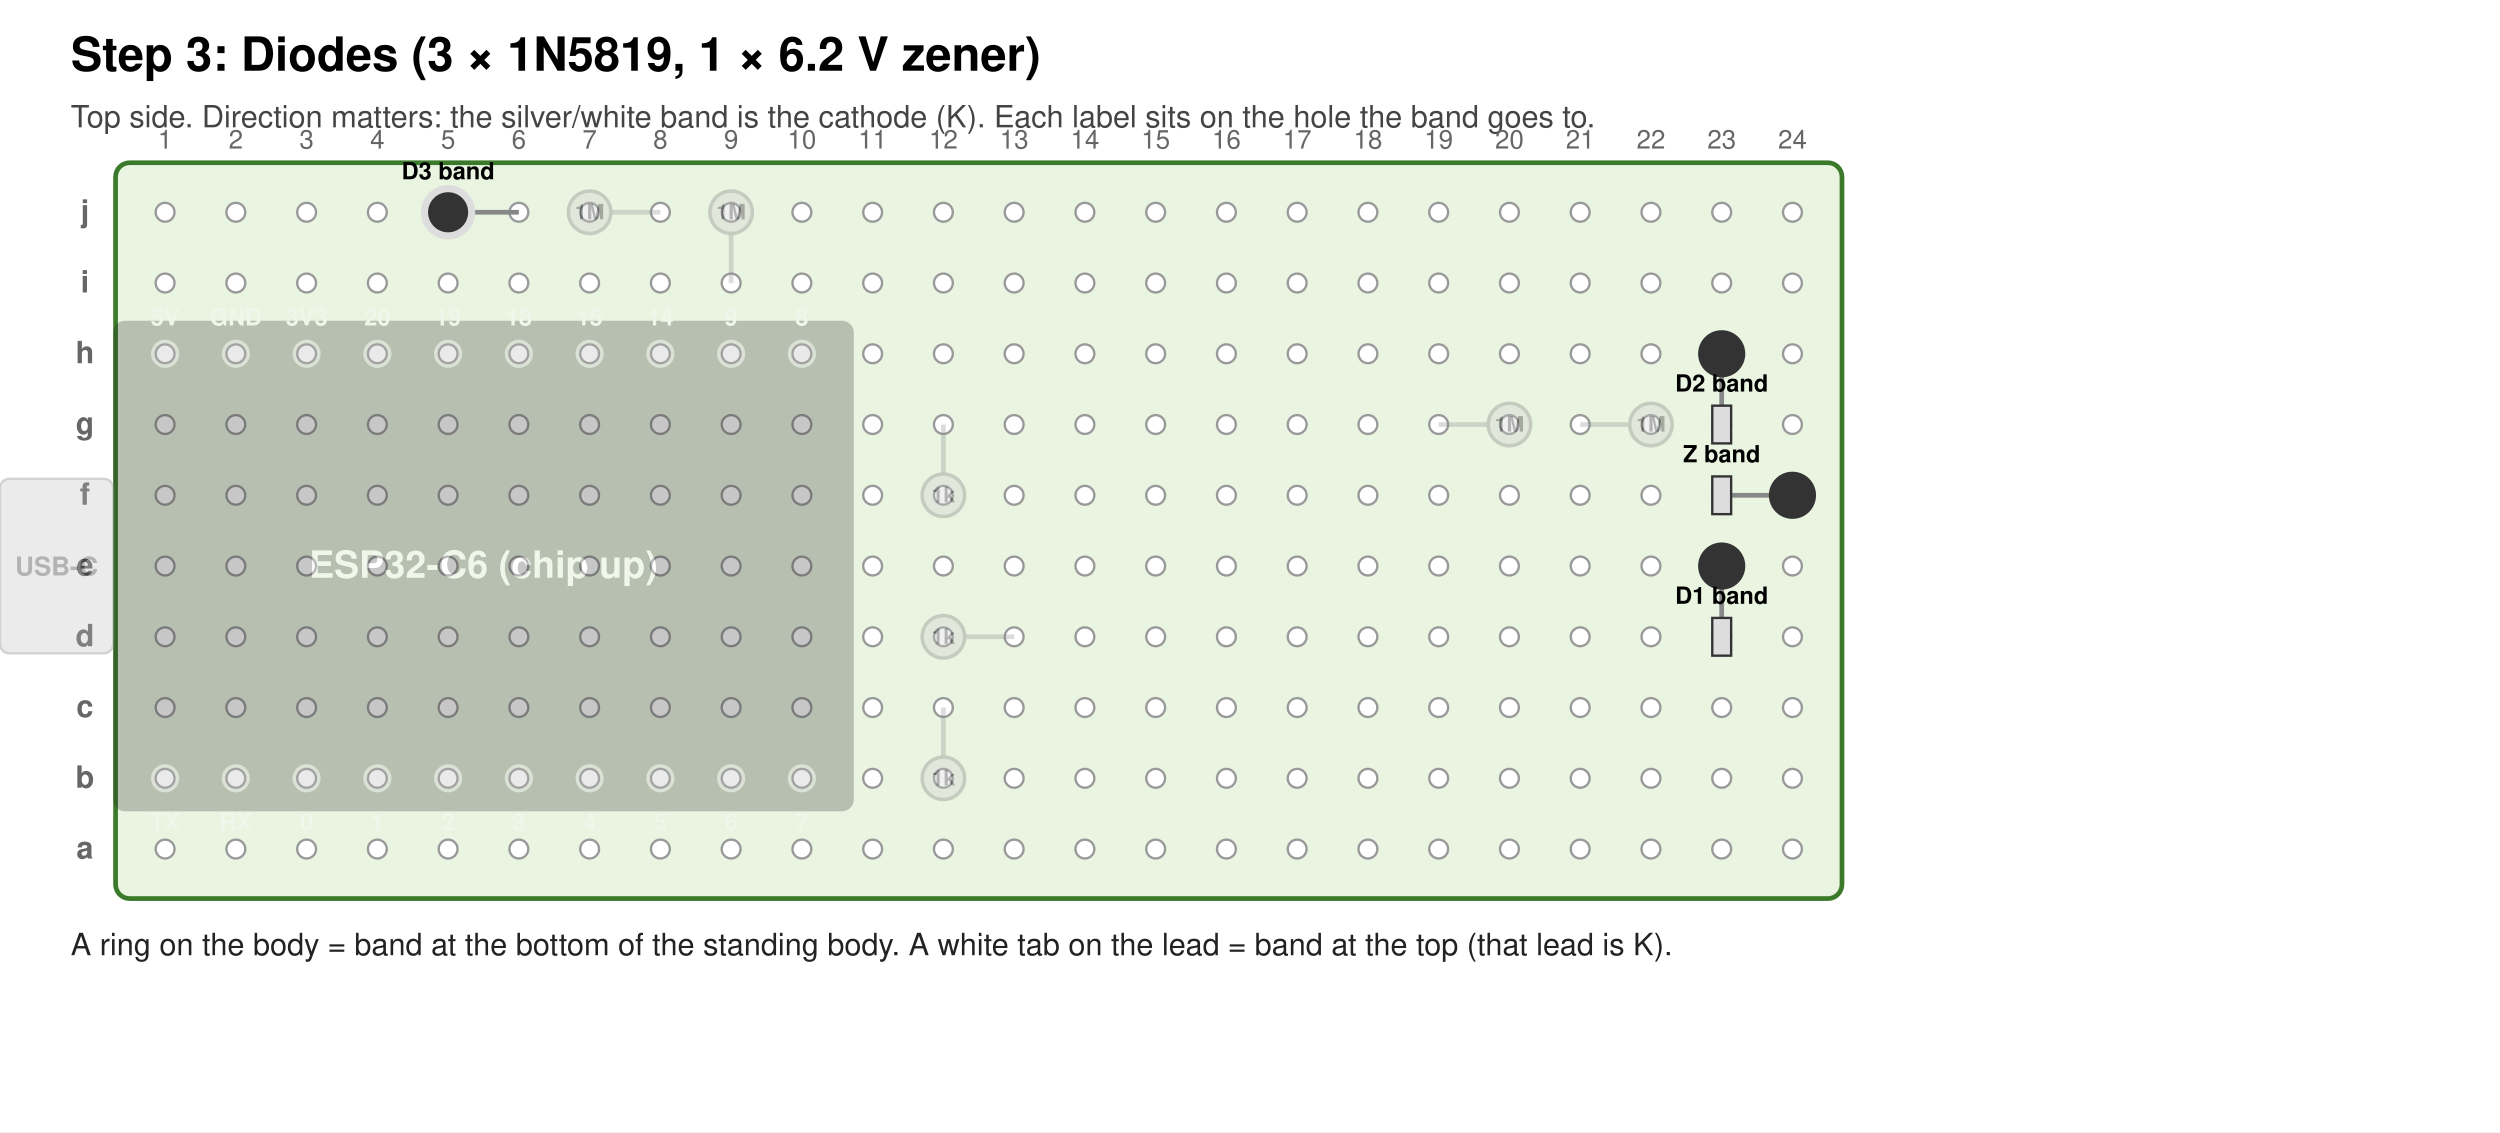
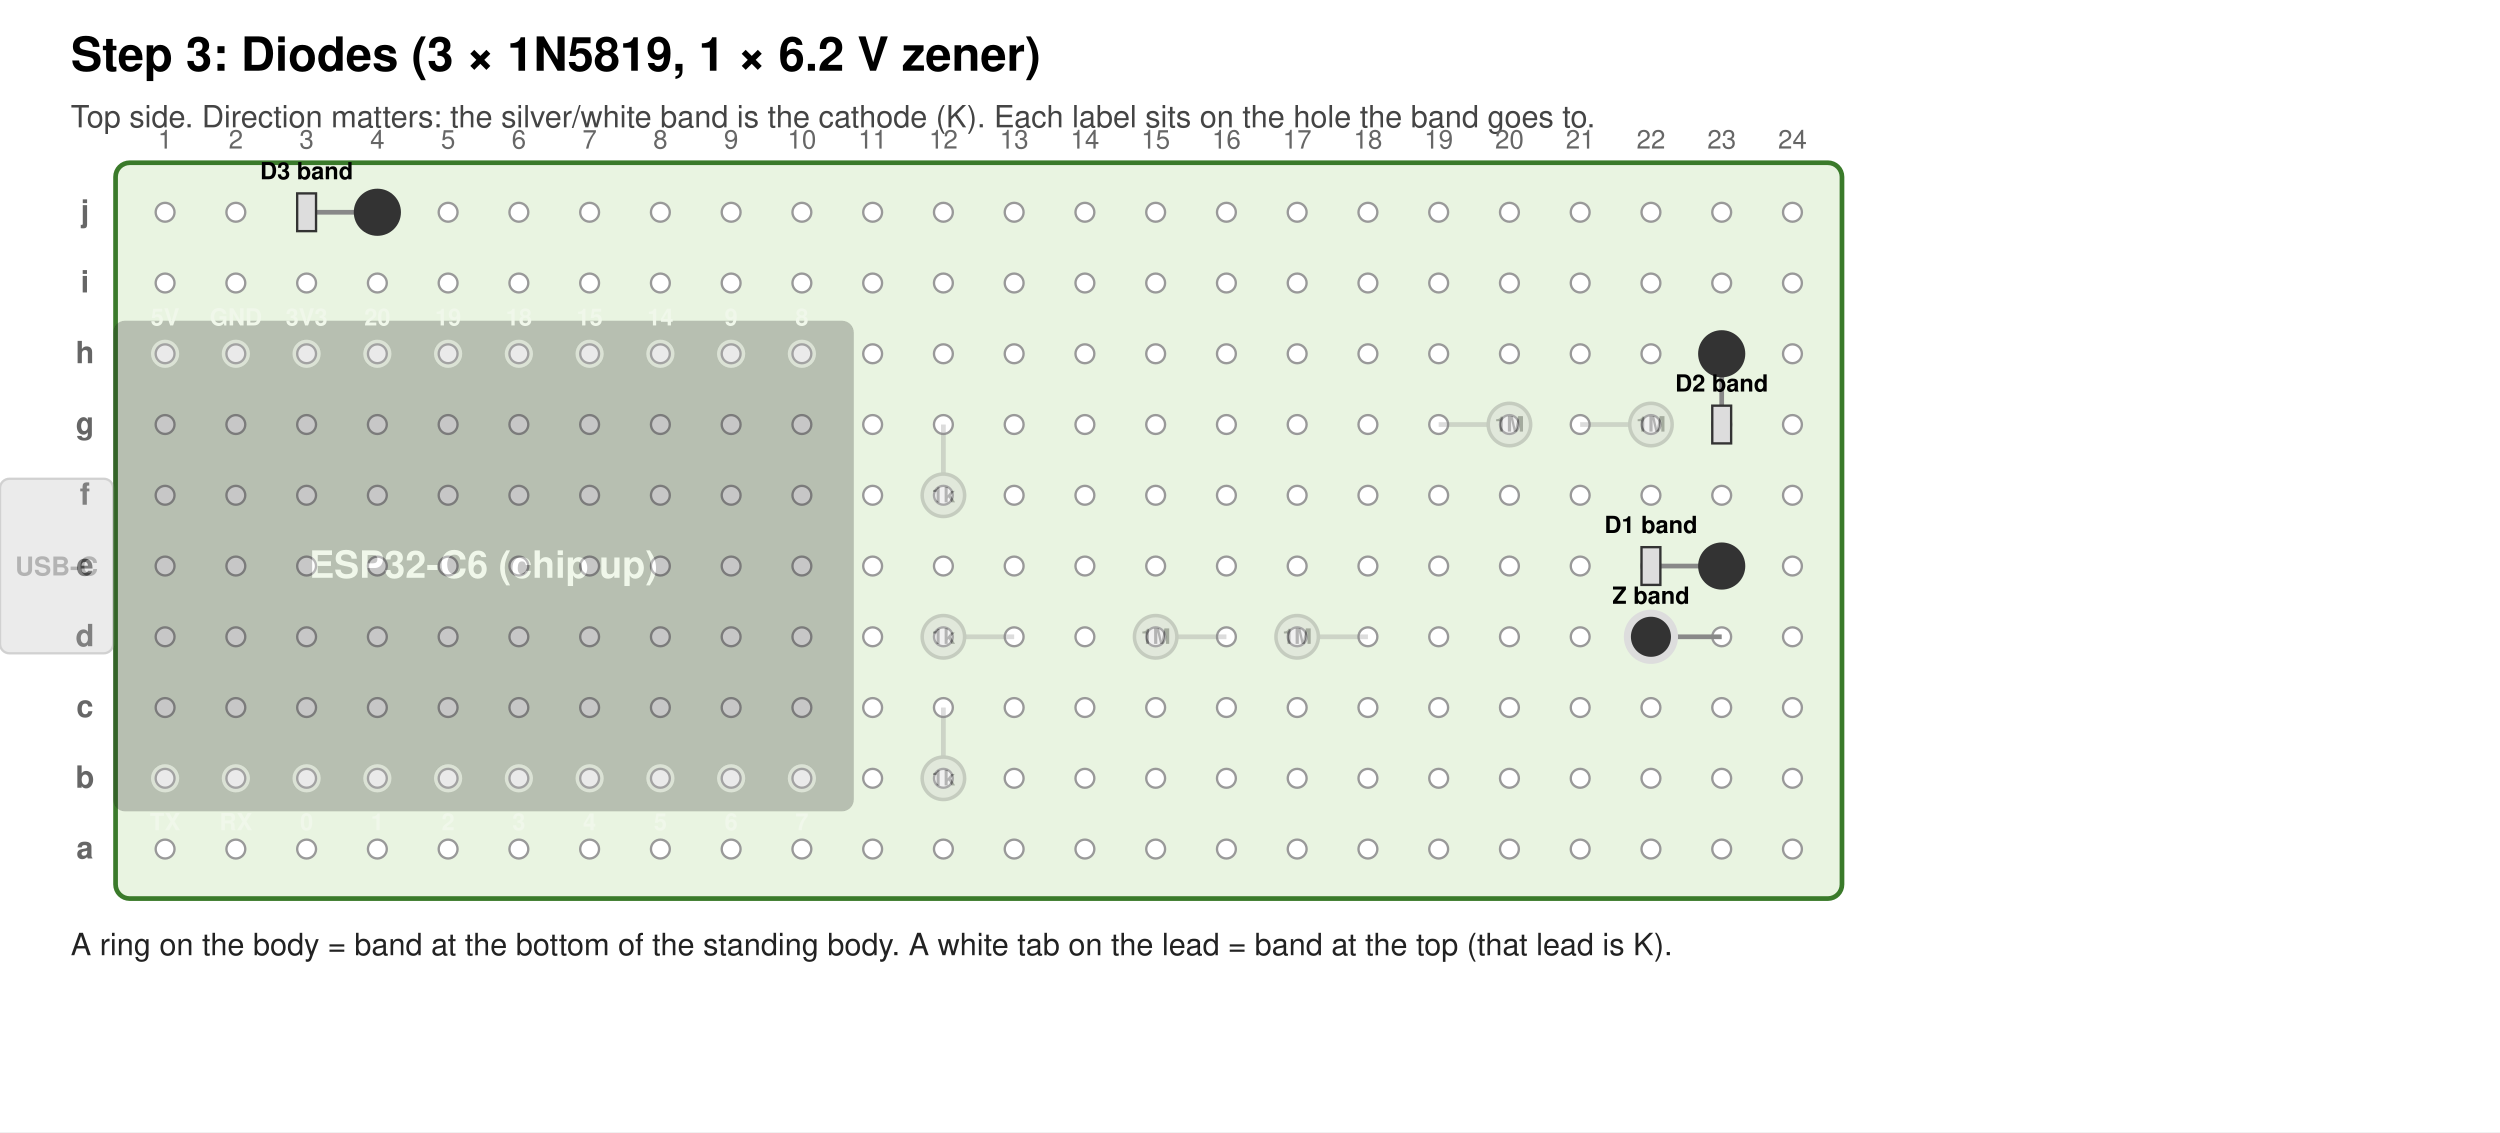
<svg xmlns="http://www.w3.org/2000/svg" width="1060" height="480" font-family="Helvetica,Arial">
  <defs>
    <filter id="mute">
      <feColorMatrix type="saturate" values="0" />
    </filter>
  </defs>
  <rect width="100%" height="100%" fill="#ffffff" />
  <text x="30" y="30" font-size="20" font-weight="bold">Step 3: Diodes (3 × 1N5819, 1 × 6.2 V zener)</text>
  <text x="30" y="54" font-size="13" fill="#444">Top side. Direction matters: the silver/white band is the cathode (K). Each label sits on the hole the band goes to.</text>
  <rect x="49" y="69" width="732" height="312" rx="6" fill="#e9f4e1" stroke="#3a7a2a" stroke-width="2" />
  <text x="70" y="63" font-size="11" fill="#666" text-anchor="middle">1</text>
  <text x="100" y="63" font-size="11" fill="#666" text-anchor="middle">2</text>
  <text x="130" y="63" font-size="11" fill="#666" text-anchor="middle">3</text>
  <text x="160" y="63" font-size="11" fill="#666" text-anchor="middle">4</text>
  <text x="190" y="63" font-size="11" fill="#666" text-anchor="middle">5</text>
  <text x="220" y="63" font-size="11" fill="#666" text-anchor="middle">6</text>
  <text x="250" y="63" font-size="11" fill="#666" text-anchor="middle">7</text>
  <text x="280" y="63" font-size="11" fill="#666" text-anchor="middle">8</text>
  <text x="310" y="63" font-size="11" fill="#666" text-anchor="middle">9</text>
  <text x="340" y="63" font-size="11" fill="#666" text-anchor="middle">10</text>
  <text x="370" y="63" font-size="11" fill="#666" text-anchor="middle">11</text>
  <text x="400" y="63" font-size="11" fill="#666" text-anchor="middle">12</text>
  <text x="430" y="63" font-size="11" fill="#666" text-anchor="middle">13</text>
  <text x="460" y="63" font-size="11" fill="#666" text-anchor="middle">14</text>
  <text x="490" y="63" font-size="11" fill="#666" text-anchor="middle">15</text>
  <text x="520" y="63" font-size="11" fill="#666" text-anchor="middle">16</text>
  <text x="550" y="63" font-size="11" fill="#666" text-anchor="middle">17</text>
  <text x="580" y="63" font-size="11" fill="#666" text-anchor="middle">18</text>
  <text x="610" y="63" font-size="11" fill="#666" text-anchor="middle">19</text>
  <text x="640" y="63" font-size="11" fill="#666" text-anchor="middle">20</text>
  <text x="670" y="63" font-size="11" fill="#666" text-anchor="middle">21</text>
  <text x="700" y="63" font-size="11" fill="#666" text-anchor="middle">22</text>
  <text x="730" y="63" font-size="11" fill="#666" text-anchor="middle">23</text>
  <text x="760" y="63" font-size="11" fill="#666" text-anchor="middle">24</text>
  <text x="36" y="364" font-size="13" font-weight="bold" fill="#666" text-anchor="middle">a</text>
  <text x="36" y="334" font-size="13" font-weight="bold" fill="#666" text-anchor="middle">b</text>
  <text x="36" y="304" font-size="13" font-weight="bold" fill="#666" text-anchor="middle">c</text>
  <text x="36" y="274" font-size="13" font-weight="bold" fill="#666" text-anchor="middle">d</text>
  <text x="36" y="244" font-size="13" font-weight="bold" fill="#666" text-anchor="middle">e</text>
  <text x="36" y="214" font-size="13" font-weight="bold" fill="#666" text-anchor="middle">f</text>
  <text x="36" y="184" font-size="13" font-weight="bold" fill="#666" text-anchor="middle">g</text>
  <text x="36" y="154" font-size="13" font-weight="bold" fill="#666" text-anchor="middle">h</text>
  <text x="36" y="124" font-size="13" font-weight="bold" fill="#666" text-anchor="middle">i</text>
  <text x="36" y="94" font-size="13" font-weight="bold" fill="#666" text-anchor="middle">j</text>
  <circle cx="70" cy="360" r="4" fill="#fff" stroke="#999" />
  <circle cx="70" cy="330" r="4" fill="#fff" stroke="#999" />
  <circle cx="70" cy="300" r="4" fill="#fff" stroke="#999" />
  <circle cx="70" cy="270" r="4" fill="#fff" stroke="#999" />
  <circle cx="70" cy="240" r="4" fill="#fff" stroke="#999" />
  <circle cx="70" cy="210" r="4" fill="#fff" stroke="#999" />
  <circle cx="70" cy="180" r="4" fill="#fff" stroke="#999" />
  <circle cx="70" cy="150" r="4" fill="#fff" stroke="#999" />
  <circle cx="70" cy="120" r="4" fill="#fff" stroke="#999" />
  <circle cx="70" cy="90" r="4" fill="#fff" stroke="#999" />
  <circle cx="100" cy="360" r="4" fill="#fff" stroke="#999" />
  <circle cx="100" cy="330" r="4" fill="#fff" stroke="#999" />
  <circle cx="100" cy="300" r="4" fill="#fff" stroke="#999" />
  <circle cx="100" cy="270" r="4" fill="#fff" stroke="#999" />
  <circle cx="100" cy="240" r="4" fill="#fff" stroke="#999" />
  <circle cx="100" cy="210" r="4" fill="#fff" stroke="#999" />
  <circle cx="100" cy="180" r="4" fill="#fff" stroke="#999" />
  <circle cx="100" cy="150" r="4" fill="#fff" stroke="#999" />
  <circle cx="100" cy="120" r="4" fill="#fff" stroke="#999" />
  <circle cx="100" cy="90" r="4" fill="#fff" stroke="#999" />
  <circle cx="130" cy="360" r="4" fill="#fff" stroke="#999" />
  <circle cx="130" cy="330" r="4" fill="#fff" stroke="#999" />
  <circle cx="130" cy="300" r="4" fill="#fff" stroke="#999" />
  <circle cx="130" cy="270" r="4" fill="#fff" stroke="#999" />
  <circle cx="130" cy="240" r="4" fill="#fff" stroke="#999" />
  <circle cx="130" cy="210" r="4" fill="#fff" stroke="#999" />
  <circle cx="130" cy="180" r="4" fill="#fff" stroke="#999" />
  <circle cx="130" cy="150" r="4" fill="#fff" stroke="#999" />
  <circle cx="130" cy="120" r="4" fill="#fff" stroke="#999" />
  <circle cx="130" cy="90" r="4" fill="#fff" stroke="#999" />
  <circle cx="160" cy="360" r="4" fill="#fff" stroke="#999" />
  <circle cx="160" cy="330" r="4" fill="#fff" stroke="#999" />
  <circle cx="160" cy="300" r="4" fill="#fff" stroke="#999" />
  <circle cx="160" cy="270" r="4" fill="#fff" stroke="#999" />
  <circle cx="160" cy="240" r="4" fill="#fff" stroke="#999" />
  <circle cx="160" cy="210" r="4" fill="#fff" stroke="#999" />
  <circle cx="160" cy="180" r="4" fill="#fff" stroke="#999" />
  <circle cx="160" cy="150" r="4" fill="#fff" stroke="#999" />
  <circle cx="160" cy="120" r="4" fill="#fff" stroke="#999" />
  <circle cx="160" cy="90" r="4" fill="#fff" stroke="#999" />
  <circle cx="190" cy="360" r="4" fill="#fff" stroke="#999" />
  <circle cx="190" cy="330" r="4" fill="#fff" stroke="#999" />
  <circle cx="190" cy="300" r="4" fill="#fff" stroke="#999" />
  <circle cx="190" cy="270" r="4" fill="#fff" stroke="#999" />
  <circle cx="190" cy="240" r="4" fill="#fff" stroke="#999" />
  <circle cx="190" cy="210" r="4" fill="#fff" stroke="#999" />
  <circle cx="190" cy="180" r="4" fill="#fff" stroke="#999" />
  <circle cx="190" cy="150" r="4" fill="#fff" stroke="#999" />
  <circle cx="190" cy="120" r="4" fill="#fff" stroke="#999" />
  <circle cx="190" cy="90" r="4" fill="#fff" stroke="#999" />
  <circle cx="220" cy="360" r="4" fill="#fff" stroke="#999" />
  <circle cx="220" cy="330" r="4" fill="#fff" stroke="#999" />
  <circle cx="220" cy="300" r="4" fill="#fff" stroke="#999" />
  <circle cx="220" cy="270" r="4" fill="#fff" stroke="#999" />
  <circle cx="220" cy="240" r="4" fill="#fff" stroke="#999" />
  <circle cx="220" cy="210" r="4" fill="#fff" stroke="#999" />
  <circle cx="220" cy="180" r="4" fill="#fff" stroke="#999" />
  <circle cx="220" cy="150" r="4" fill="#fff" stroke="#999" />
  <circle cx="220" cy="120" r="4" fill="#fff" stroke="#999" />
  <circle cx="220" cy="90" r="4" fill="#fff" stroke="#999" />
  <circle cx="250" cy="360" r="4" fill="#fff" stroke="#999" />
  <circle cx="250" cy="330" r="4" fill="#fff" stroke="#999" />
  <circle cx="250" cy="300" r="4" fill="#fff" stroke="#999" />
  <circle cx="250" cy="270" r="4" fill="#fff" stroke="#999" />
  <circle cx="250" cy="240" r="4" fill="#fff" stroke="#999" />
  <circle cx="250" cy="210" r="4" fill="#fff" stroke="#999" />
  <circle cx="250" cy="180" r="4" fill="#fff" stroke="#999" />
  <circle cx="250" cy="150" r="4" fill="#fff" stroke="#999" />
  <circle cx="250" cy="120" r="4" fill="#fff" stroke="#999" />
  <circle cx="250" cy="90" r="4" fill="#fff" stroke="#999" />
  <circle cx="280" cy="360" r="4" fill="#fff" stroke="#999" />
  <circle cx="280" cy="330" r="4" fill="#fff" stroke="#999" />
  <circle cx="280" cy="300" r="4" fill="#fff" stroke="#999" />
  <circle cx="280" cy="270" r="4" fill="#fff" stroke="#999" />
  <circle cx="280" cy="240" r="4" fill="#fff" stroke="#999" />
  <circle cx="280" cy="210" r="4" fill="#fff" stroke="#999" />
  <circle cx="280" cy="180" r="4" fill="#fff" stroke="#999" />
  <circle cx="280" cy="150" r="4" fill="#fff" stroke="#999" />
  <circle cx="280" cy="120" r="4" fill="#fff" stroke="#999" />
  <circle cx="280" cy="90" r="4" fill="#fff" stroke="#999" />
  <circle cx="310" cy="360" r="4" fill="#fff" stroke="#999" />
  <circle cx="310" cy="330" r="4" fill="#fff" stroke="#999" />
  <circle cx="310" cy="300" r="4" fill="#fff" stroke="#999" />
  <circle cx="310" cy="270" r="4" fill="#fff" stroke="#999" />
  <circle cx="310" cy="240" r="4" fill="#fff" stroke="#999" />
  <circle cx="310" cy="210" r="4" fill="#fff" stroke="#999" />
  <circle cx="310" cy="180" r="4" fill="#fff" stroke="#999" />
  <circle cx="310" cy="150" r="4" fill="#fff" stroke="#999" />
  <circle cx="310" cy="120" r="4" fill="#fff" stroke="#999" />
  <circle cx="310" cy="90" r="4" fill="#fff" stroke="#999" />
  <circle cx="340" cy="360" r="4" fill="#fff" stroke="#999" />
  <circle cx="340" cy="330" r="4" fill="#fff" stroke="#999" />
  <circle cx="340" cy="300" r="4" fill="#fff" stroke="#999" />
  <circle cx="340" cy="270" r="4" fill="#fff" stroke="#999" />
  <circle cx="340" cy="240" r="4" fill="#fff" stroke="#999" />
  <circle cx="340" cy="210" r="4" fill="#fff" stroke="#999" />
  <circle cx="340" cy="180" r="4" fill="#fff" stroke="#999" />
  <circle cx="340" cy="150" r="4" fill="#fff" stroke="#999" />
  <circle cx="340" cy="120" r="4" fill="#fff" stroke="#999" />
  <circle cx="340" cy="90" r="4" fill="#fff" stroke="#999" />
  <circle cx="370" cy="360" r="4" fill="#fff" stroke="#999" />
  <circle cx="370" cy="330" r="4" fill="#fff" stroke="#999" />
  <circle cx="370" cy="300" r="4" fill="#fff" stroke="#999" />
  <circle cx="370" cy="270" r="4" fill="#fff" stroke="#999" />
  <circle cx="370" cy="240" r="4" fill="#fff" stroke="#999" />
  <circle cx="370" cy="210" r="4" fill="#fff" stroke="#999" />
  <circle cx="370" cy="180" r="4" fill="#fff" stroke="#999" />
  <circle cx="370" cy="150" r="4" fill="#fff" stroke="#999" />
  <circle cx="370" cy="120" r="4" fill="#fff" stroke="#999" />
  <circle cx="370" cy="90" r="4" fill="#fff" stroke="#999" />
  <circle cx="400" cy="360" r="4" fill="#fff" stroke="#999" />
  <circle cx="400" cy="330" r="4" fill="#fff" stroke="#999" />
  <circle cx="400" cy="300" r="4" fill="#fff" stroke="#999" />
  <circle cx="400" cy="270" r="4" fill="#fff" stroke="#999" />
  <circle cx="400" cy="240" r="4" fill="#fff" stroke="#999" />
  <circle cx="400" cy="210" r="4" fill="#fff" stroke="#999" />
  <circle cx="400" cy="180" r="4" fill="#fff" stroke="#999" />
  <circle cx="400" cy="150" r="4" fill="#fff" stroke="#999" />
  <circle cx="400" cy="120" r="4" fill="#fff" stroke="#999" />
  <circle cx="400" cy="90" r="4" fill="#fff" stroke="#999" />
  <circle cx="430" cy="360" r="4" fill="#fff" stroke="#999" />
  <circle cx="430" cy="330" r="4" fill="#fff" stroke="#999" />
  <circle cx="430" cy="300" r="4" fill="#fff" stroke="#999" />
  <circle cx="430" cy="270" r="4" fill="#fff" stroke="#999" />
  <circle cx="430" cy="240" r="4" fill="#fff" stroke="#999" />
  <circle cx="430" cy="210" r="4" fill="#fff" stroke="#999" />
  <circle cx="430" cy="180" r="4" fill="#fff" stroke="#999" />
  <circle cx="430" cy="150" r="4" fill="#fff" stroke="#999" />
  <circle cx="430" cy="120" r="4" fill="#fff" stroke="#999" />
  <circle cx="430" cy="90" r="4" fill="#fff" stroke="#999" />
  <circle cx="460" cy="360" r="4" fill="#fff" stroke="#999" />
  <circle cx="460" cy="330" r="4" fill="#fff" stroke="#999" />
  <circle cx="460" cy="300" r="4" fill="#fff" stroke="#999" />
  <circle cx="460" cy="270" r="4" fill="#fff" stroke="#999" />
  <circle cx="460" cy="240" r="4" fill="#fff" stroke="#999" />
  <circle cx="460" cy="210" r="4" fill="#fff" stroke="#999" />
  <circle cx="460" cy="180" r="4" fill="#fff" stroke="#999" />
  <circle cx="460" cy="150" r="4" fill="#fff" stroke="#999" />
  <circle cx="460" cy="120" r="4" fill="#fff" stroke="#999" />
  <circle cx="460" cy="90" r="4" fill="#fff" stroke="#999" />
  <circle cx="490" cy="360" r="4" fill="#fff" stroke="#999" />
  <circle cx="490" cy="330" r="4" fill="#fff" stroke="#999" />
  <circle cx="490" cy="300" r="4" fill="#fff" stroke="#999" />
  <circle cx="490" cy="270" r="4" fill="#fff" stroke="#999" />
  <circle cx="490" cy="240" r="4" fill="#fff" stroke="#999" />
  <circle cx="490" cy="210" r="4" fill="#fff" stroke="#999" />
  <circle cx="490" cy="180" r="4" fill="#fff" stroke="#999" />
  <circle cx="490" cy="150" r="4" fill="#fff" stroke="#999" />
  <circle cx="490" cy="120" r="4" fill="#fff" stroke="#999" />
  <circle cx="490" cy="90" r="4" fill="#fff" stroke="#999" />
  <circle cx="520" cy="360" r="4" fill="#fff" stroke="#999" />
  <circle cx="520" cy="330" r="4" fill="#fff" stroke="#999" />
  <circle cx="520" cy="300" r="4" fill="#fff" stroke="#999" />
  <circle cx="520" cy="270" r="4" fill="#fff" stroke="#999" />
  <circle cx="520" cy="240" r="4" fill="#fff" stroke="#999" />
  <circle cx="520" cy="210" r="4" fill="#fff" stroke="#999" />
  <circle cx="520" cy="180" r="4" fill="#fff" stroke="#999" />
  <circle cx="520" cy="150" r="4" fill="#fff" stroke="#999" />
  <circle cx="520" cy="120" r="4" fill="#fff" stroke="#999" />
  <circle cx="520" cy="90" r="4" fill="#fff" stroke="#999" />
  <circle cx="550" cy="360" r="4" fill="#fff" stroke="#999" />
  <circle cx="550" cy="330" r="4" fill="#fff" stroke="#999" />
  <circle cx="550" cy="300" r="4" fill="#fff" stroke="#999" />
  <circle cx="550" cy="270" r="4" fill="#fff" stroke="#999" />
  <circle cx="550" cy="240" r="4" fill="#fff" stroke="#999" />
  <circle cx="550" cy="210" r="4" fill="#fff" stroke="#999" />
  <circle cx="550" cy="180" r="4" fill="#fff" stroke="#999" />
  <circle cx="550" cy="150" r="4" fill="#fff" stroke="#999" />
  <circle cx="550" cy="120" r="4" fill="#fff" stroke="#999" />
  <circle cx="550" cy="90" r="4" fill="#fff" stroke="#999" />
  <circle cx="580" cy="360" r="4" fill="#fff" stroke="#999" />
  <circle cx="580" cy="330" r="4" fill="#fff" stroke="#999" />
  <circle cx="580" cy="300" r="4" fill="#fff" stroke="#999" />
  <circle cx="580" cy="270" r="4" fill="#fff" stroke="#999" />
  <circle cx="580" cy="240" r="4" fill="#fff" stroke="#999" />
  <circle cx="580" cy="210" r="4" fill="#fff" stroke="#999" />
  <circle cx="580" cy="180" r="4" fill="#fff" stroke="#999" />
  <circle cx="580" cy="150" r="4" fill="#fff" stroke="#999" />
  <circle cx="580" cy="120" r="4" fill="#fff" stroke="#999" />
  <circle cx="580" cy="90" r="4" fill="#fff" stroke="#999" />
  <circle cx="610" cy="360" r="4" fill="#fff" stroke="#999" />
  <circle cx="610" cy="330" r="4" fill="#fff" stroke="#999" />
  <circle cx="610" cy="300" r="4" fill="#fff" stroke="#999" />
  <circle cx="610" cy="270" r="4" fill="#fff" stroke="#999" />
  <circle cx="610" cy="240" r="4" fill="#fff" stroke="#999" />
  <circle cx="610" cy="210" r="4" fill="#fff" stroke="#999" />
  <circle cx="610" cy="180" r="4" fill="#fff" stroke="#999" />
  <circle cx="610" cy="150" r="4" fill="#fff" stroke="#999" />
  <circle cx="610" cy="120" r="4" fill="#fff" stroke="#999" />
  <circle cx="610" cy="90" r="4" fill="#fff" stroke="#999" />
  <circle cx="640" cy="360" r="4" fill="#fff" stroke="#999" />
  <circle cx="640" cy="330" r="4" fill="#fff" stroke="#999" />
  <circle cx="640" cy="300" r="4" fill="#fff" stroke="#999" />
  <circle cx="640" cy="270" r="4" fill="#fff" stroke="#999" />
  <circle cx="640" cy="240" r="4" fill="#fff" stroke="#999" />
  <circle cx="640" cy="210" r="4" fill="#fff" stroke="#999" />
  <circle cx="640" cy="180" r="4" fill="#fff" stroke="#999" />
  <circle cx="640" cy="150" r="4" fill="#fff" stroke="#999" />
  <circle cx="640" cy="120" r="4" fill="#fff" stroke="#999" />
  <circle cx="640" cy="90" r="4" fill="#fff" stroke="#999" />
  <circle cx="670" cy="360" r="4" fill="#fff" stroke="#999" />
  <circle cx="670" cy="330" r="4" fill="#fff" stroke="#999" />
  <circle cx="670" cy="300" r="4" fill="#fff" stroke="#999" />
  <circle cx="670" cy="270" r="4" fill="#fff" stroke="#999" />
  <circle cx="670" cy="240" r="4" fill="#fff" stroke="#999" />
  <circle cx="670" cy="210" r="4" fill="#fff" stroke="#999" />
  <circle cx="670" cy="180" r="4" fill="#fff" stroke="#999" />
  <circle cx="670" cy="150" r="4" fill="#fff" stroke="#999" />
  <circle cx="670" cy="120" r="4" fill="#fff" stroke="#999" />
  <circle cx="670" cy="90" r="4" fill="#fff" stroke="#999" />
  <circle cx="700" cy="360" r="4" fill="#fff" stroke="#999" />
  <circle cx="700" cy="330" r="4" fill="#fff" stroke="#999" />
  <circle cx="700" cy="300" r="4" fill="#fff" stroke="#999" />
  <circle cx="700" cy="270" r="4" fill="#fff" stroke="#999" />
  <circle cx="700" cy="240" r="4" fill="#fff" stroke="#999" />
  <circle cx="700" cy="210" r="4" fill="#fff" stroke="#999" />
  <circle cx="700" cy="180" r="4" fill="#fff" stroke="#999" />
  <circle cx="700" cy="150" r="4" fill="#fff" stroke="#999" />
  <circle cx="700" cy="120" r="4" fill="#fff" stroke="#999" />
  <circle cx="700" cy="90" r="4" fill="#fff" stroke="#999" />
  <circle cx="730" cy="360" r="4" fill="#fff" stroke="#999" />
  <circle cx="730" cy="330" r="4" fill="#fff" stroke="#999" />
  <circle cx="730" cy="300" r="4" fill="#fff" stroke="#999" />
  <circle cx="730" cy="270" r="4" fill="#fff" stroke="#999" />
  <circle cx="730" cy="240" r="4" fill="#fff" stroke="#999" />
  <circle cx="730" cy="210" r="4" fill="#fff" stroke="#999" />
  <circle cx="730" cy="180" r="4" fill="#fff" stroke="#999" />
  <circle cx="730" cy="150" r="4" fill="#fff" stroke="#999" />
  <circle cx="730" cy="120" r="4" fill="#fff" stroke="#999" />
  <circle cx="730" cy="90" r="4" fill="#fff" stroke="#999" />
  <circle cx="760" cy="360" r="4" fill="#fff" stroke="#999" />
  <circle cx="760" cy="330" r="4" fill="#fff" stroke="#999" />
  <circle cx="760" cy="300" r="4" fill="#fff" stroke="#999" />
  <circle cx="760" cy="270" r="4" fill="#fff" stroke="#999" />
  <circle cx="760" cy="240" r="4" fill="#fff" stroke="#999" />
  <circle cx="760" cy="210" r="4" fill="#fff" stroke="#999" />
  <circle cx="760" cy="180" r="4" fill="#fff" stroke="#999" />
  <circle cx="760" cy="150" r="4" fill="#fff" stroke="#999" />
  <circle cx="760" cy="120" r="4" fill="#fff" stroke="#999" />
  <circle cx="760" cy="90" r="4" fill="#fff" stroke="#999" />
  <g filter="url(#mute)" opacity="0.3">
    <rect x="48" y="136" width="314" height="208" rx="5" fill="#1b1b1b" opacity="0.85" />
    <rect x="0" y="203" width="48" height="74" rx="4" fill="#bbb" stroke="#666" />
    <text x="24" y="244" font-size="11" text-anchor="middle" font-weight="bold">USB-C</text>
    <circle cx="70" cy="330" r="6" fill="#e0b040" />
    <text x="70" y="352" font-size="10" fill="#fff" text-anchor="middle" font-weight="bold">TX</text>
    <circle cx="100" cy="330" r="6" fill="#e0b040" />
    <text x="100" y="352" font-size="10" fill="#fff" text-anchor="middle" font-weight="bold">RX</text>
    <circle cx="130" cy="330" r="6" fill="#e0b040" />
    <text x="130" y="352" font-size="10" fill="#fff" text-anchor="middle" font-weight="bold">0</text>
    <circle cx="160" cy="330" r="6" fill="#e0b040" />
    <text x="160" y="352" font-size="10" fill="#fff" text-anchor="middle" font-weight="bold">1</text>
    <circle cx="190" cy="330" r="6" fill="#e0b040" />
    <text x="190" y="352" font-size="10" fill="#fff" text-anchor="middle" font-weight="bold">2</text>
    <circle cx="220" cy="330" r="6" fill="#e0b040" />
    <text x="220" y="352" font-size="10" fill="#fff" text-anchor="middle" font-weight="bold">3</text>
    <circle cx="250" cy="330" r="6" fill="#e0b040" />
    <text x="250" y="352" font-size="10" fill="#fff" text-anchor="middle" font-weight="bold">4</text>
    <circle cx="280" cy="330" r="6" fill="#e0b040" />
    <text x="280" y="352" font-size="10" fill="#fff" text-anchor="middle" font-weight="bold">5</text>
    <circle cx="310" cy="330" r="6" fill="#e0b040" />
    <text x="310" y="352" font-size="10" fill="#fff" text-anchor="middle" font-weight="bold">6</text>
    <circle cx="340" cy="330" r="6" fill="#e0b040" />
    <text x="340" y="352" font-size="10" fill="#fff" text-anchor="middle" font-weight="bold">7</text>
    <circle cx="70" cy="150" r="6" fill="#e0b040" />
    <text x="70" y="138" font-size="10" fill="#fff" text-anchor="middle" font-weight="bold">5V</text>
    <circle cx="100" cy="150" r="6" fill="#e0b040" />
    <text x="100" y="138" font-size="10" fill="#fff" text-anchor="middle" font-weight="bold">GND</text>
    <circle cx="130" cy="150" r="6" fill="#e0b040" />
    <text x="130" y="138" font-size="10" fill="#fff" text-anchor="middle" font-weight="bold">3V3</text>
    <circle cx="160" cy="150" r="6" fill="#e0b040" />
    <text x="160" y="138" font-size="10" fill="#fff" text-anchor="middle" font-weight="bold">20</text>
    <circle cx="190" cy="150" r="6" fill="#e0b040" />
    <text x="190" y="138" font-size="10" fill="#fff" text-anchor="middle" font-weight="bold">19</text>
    <circle cx="220" cy="150" r="6" fill="#e0b040" />
    <text x="220" y="138" font-size="10" fill="#fff" text-anchor="middle" font-weight="bold">18</text>
    <circle cx="250" cy="150" r="6" fill="#e0b040" />
    <text x="250" y="138" font-size="10" fill="#fff" text-anchor="middle" font-weight="bold">15</text>
    <circle cx="280" cy="150" r="6" fill="#e0b040" />
    <text x="280" y="138" font-size="10" fill="#fff" text-anchor="middle" font-weight="bold">14</text>
    <circle cx="310" cy="150" r="6" fill="#e0b040" />
    <text x="310" y="138" font-size="10" fill="#fff" text-anchor="middle" font-weight="bold">9</text>
    <circle cx="340" cy="150" r="6" fill="#e0b040" />
    <text x="340" y="138" font-size="10" fill="#fff" text-anchor="middle" font-weight="bold">8</text>
    <text x="205" y="245" font-size="16" fill="#fff" text-anchor="middle" font-weight="bold">ESP32-C6 (chip up)</text>
-     <line x1="250" y1="90" x2="280" y2="90" stroke="#888" stroke-width="2" />
-     <circle cx="250" cy="90" r="9" fill="#e8c88a" stroke="#8a6a2a" stroke-width="1.5" />
-     <text x="250" y="93" font-size="9" text-anchor="middle" font-weight="bold">1M</text>
-     <line x1="310" y1="90" x2="310" y2="120" stroke="#888" stroke-width="2" />
-     <circle cx="310" cy="90" r="9" fill="#e8c88a" stroke="#8a6a2a" stroke-width="1.5" />
-     <text x="310" y="93" font-size="9" text-anchor="middle" font-weight="bold">1M</text>
+     <line x1="490" y1="270" x2="520" y2="270" stroke="#888" stroke-width="2" />
+     <circle cx="490" cy="270" r="9" fill="#e8c88a" stroke="#8a6a2a" stroke-width="1.5" />
+     <text x="490" y="273" font-size="9" text-anchor="middle" font-weight="bold">1M</text>
+     <line x1="550" y1="270" x2="580" y2="270" stroke="#888" stroke-width="2" />
+     <circle cx="550" cy="270" r="9" fill="#e8c88a" stroke="#8a6a2a" stroke-width="1.5" />
+     <text x="550" y="273" font-size="9" text-anchor="middle" font-weight="bold">1M</text>
    <line x1="700" y1="180" x2="670" y2="180" stroke="#888" stroke-width="2" />
    <circle cx="700" cy="180" r="9" fill="#e8c88a" stroke="#8a6a2a" stroke-width="1.5" />
    <text x="700" y="183" font-size="9" text-anchor="middle" font-weight="bold">1M</text>
    <line x1="640" y1="180" x2="610" y2="180" stroke="#888" stroke-width="2" />
    <circle cx="640" cy="180" r="9" fill="#e8c88a" stroke="#8a6a2a" stroke-width="1.5" />
    <text x="640" y="183" font-size="9" text-anchor="middle" font-weight="bold">1M</text>
    <line x1="400" y1="330" x2="400" y2="300" stroke="#888" stroke-width="2" />
    <circle cx="400" cy="330" r="9" fill="#e8c88a" stroke="#8a6a2a" stroke-width="1.5" />
    <text x="400" y="333" font-size="9" text-anchor="middle" font-weight="bold">1k</text>
    <line x1="400" y1="270" x2="430" y2="270" stroke="#888" stroke-width="2" />
    <circle cx="400" cy="270" r="9" fill="#e8c88a" stroke="#8a6a2a" stroke-width="1.5" />
    <text x="400" y="273" font-size="9" text-anchor="middle" font-weight="bold">1k</text>
    <line x1="400" y1="210" x2="400" y2="180" stroke="#888" stroke-width="2" />
    <circle cx="400" cy="210" r="9" fill="#e8c88a" stroke="#8a6a2a" stroke-width="1.5" />
    <text x="400" y="213" font-size="9" text-anchor="middle" font-weight="bold">1k</text>
  </g>
-   <line x1="190" y1="90" x2="220" y2="90" stroke="#888" stroke-width="2" />
-   <circle cx="190" cy="90" r="10" fill="#333" />
-   <circle cx="190" cy="90" r="10" fill="none" stroke="#ddd" stroke-width="3" />
-   <text x="190" y="76" font-size="10" fill="#000" text-anchor="middle" font-weight="bold">D3 band</text>
-   <line x1="730" y1="240" x2="730" y2="270" stroke="#888" stroke-width="2" />
+   <line x1="160" y1="90" x2="130" y2="90" stroke="#888" stroke-width="2" />
+   <circle cx="160" cy="90" r="10" fill="#333" />
+   <rect x="126" y="82" width="8" height="16" fill="#ddd" stroke="#333" />
+   <text x="130" y="76" font-size="10" fill="#000" text-anchor="middle" font-weight="bold">D3 band</text>
+   <line x1="730" y1="240" x2="700" y2="240" stroke="#888" stroke-width="2" />
  <circle cx="730" cy="240" r="10" fill="#333" />
-   <rect x="726" y="262" width="8" height="16" fill="#ddd" stroke="#333" />
-   <text x="730" y="256" font-size="10" fill="#000" text-anchor="middle" font-weight="bold">D1 band</text>
+   <rect x="696" y="232" width="8" height="16" fill="#ddd" stroke="#333" />
+   <text x="700" y="226" font-size="10" fill="#000" text-anchor="middle" font-weight="bold">D1 band</text>
  <line x1="730" y1="150" x2="730" y2="180" stroke="#888" stroke-width="2" />
  <circle cx="730" cy="150" r="10" fill="#333" />
  <rect x="726" y="172" width="8" height="16" fill="#ddd" stroke="#333" />
  <text x="730" y="166" font-size="10" fill="#000" text-anchor="middle" font-weight="bold">D2 band</text>
-   <line x1="760" y1="210" x2="730" y2="210" stroke="#888" stroke-width="2" />
-   <circle cx="760" cy="210" r="10" fill="#333" />
-   <rect x="726" y="202" width="8" height="16" fill="#ddd" stroke="#333" />
-   <text x="730" y="196" font-size="10" fill="#000" text-anchor="middle" font-weight="bold">Z band</text>
+   <line x1="700" y1="270" x2="730" y2="270" stroke="#888" stroke-width="2" />
+   <circle cx="700" cy="270" r="10" fill="#333" />
+   <circle cx="700" cy="270" r="10" fill="none" stroke="#ddd" stroke-width="3" />
+   <text x="700" y="256" font-size="10" fill="#000" text-anchor="middle" font-weight="bold">Z band</text>
  <text x="30" y="405" font-size="13" fill="#222">A ring on the body = band at the bottom of the standing body. A white tab on the lead = band at the top (that lead is K).</text>
</svg>
